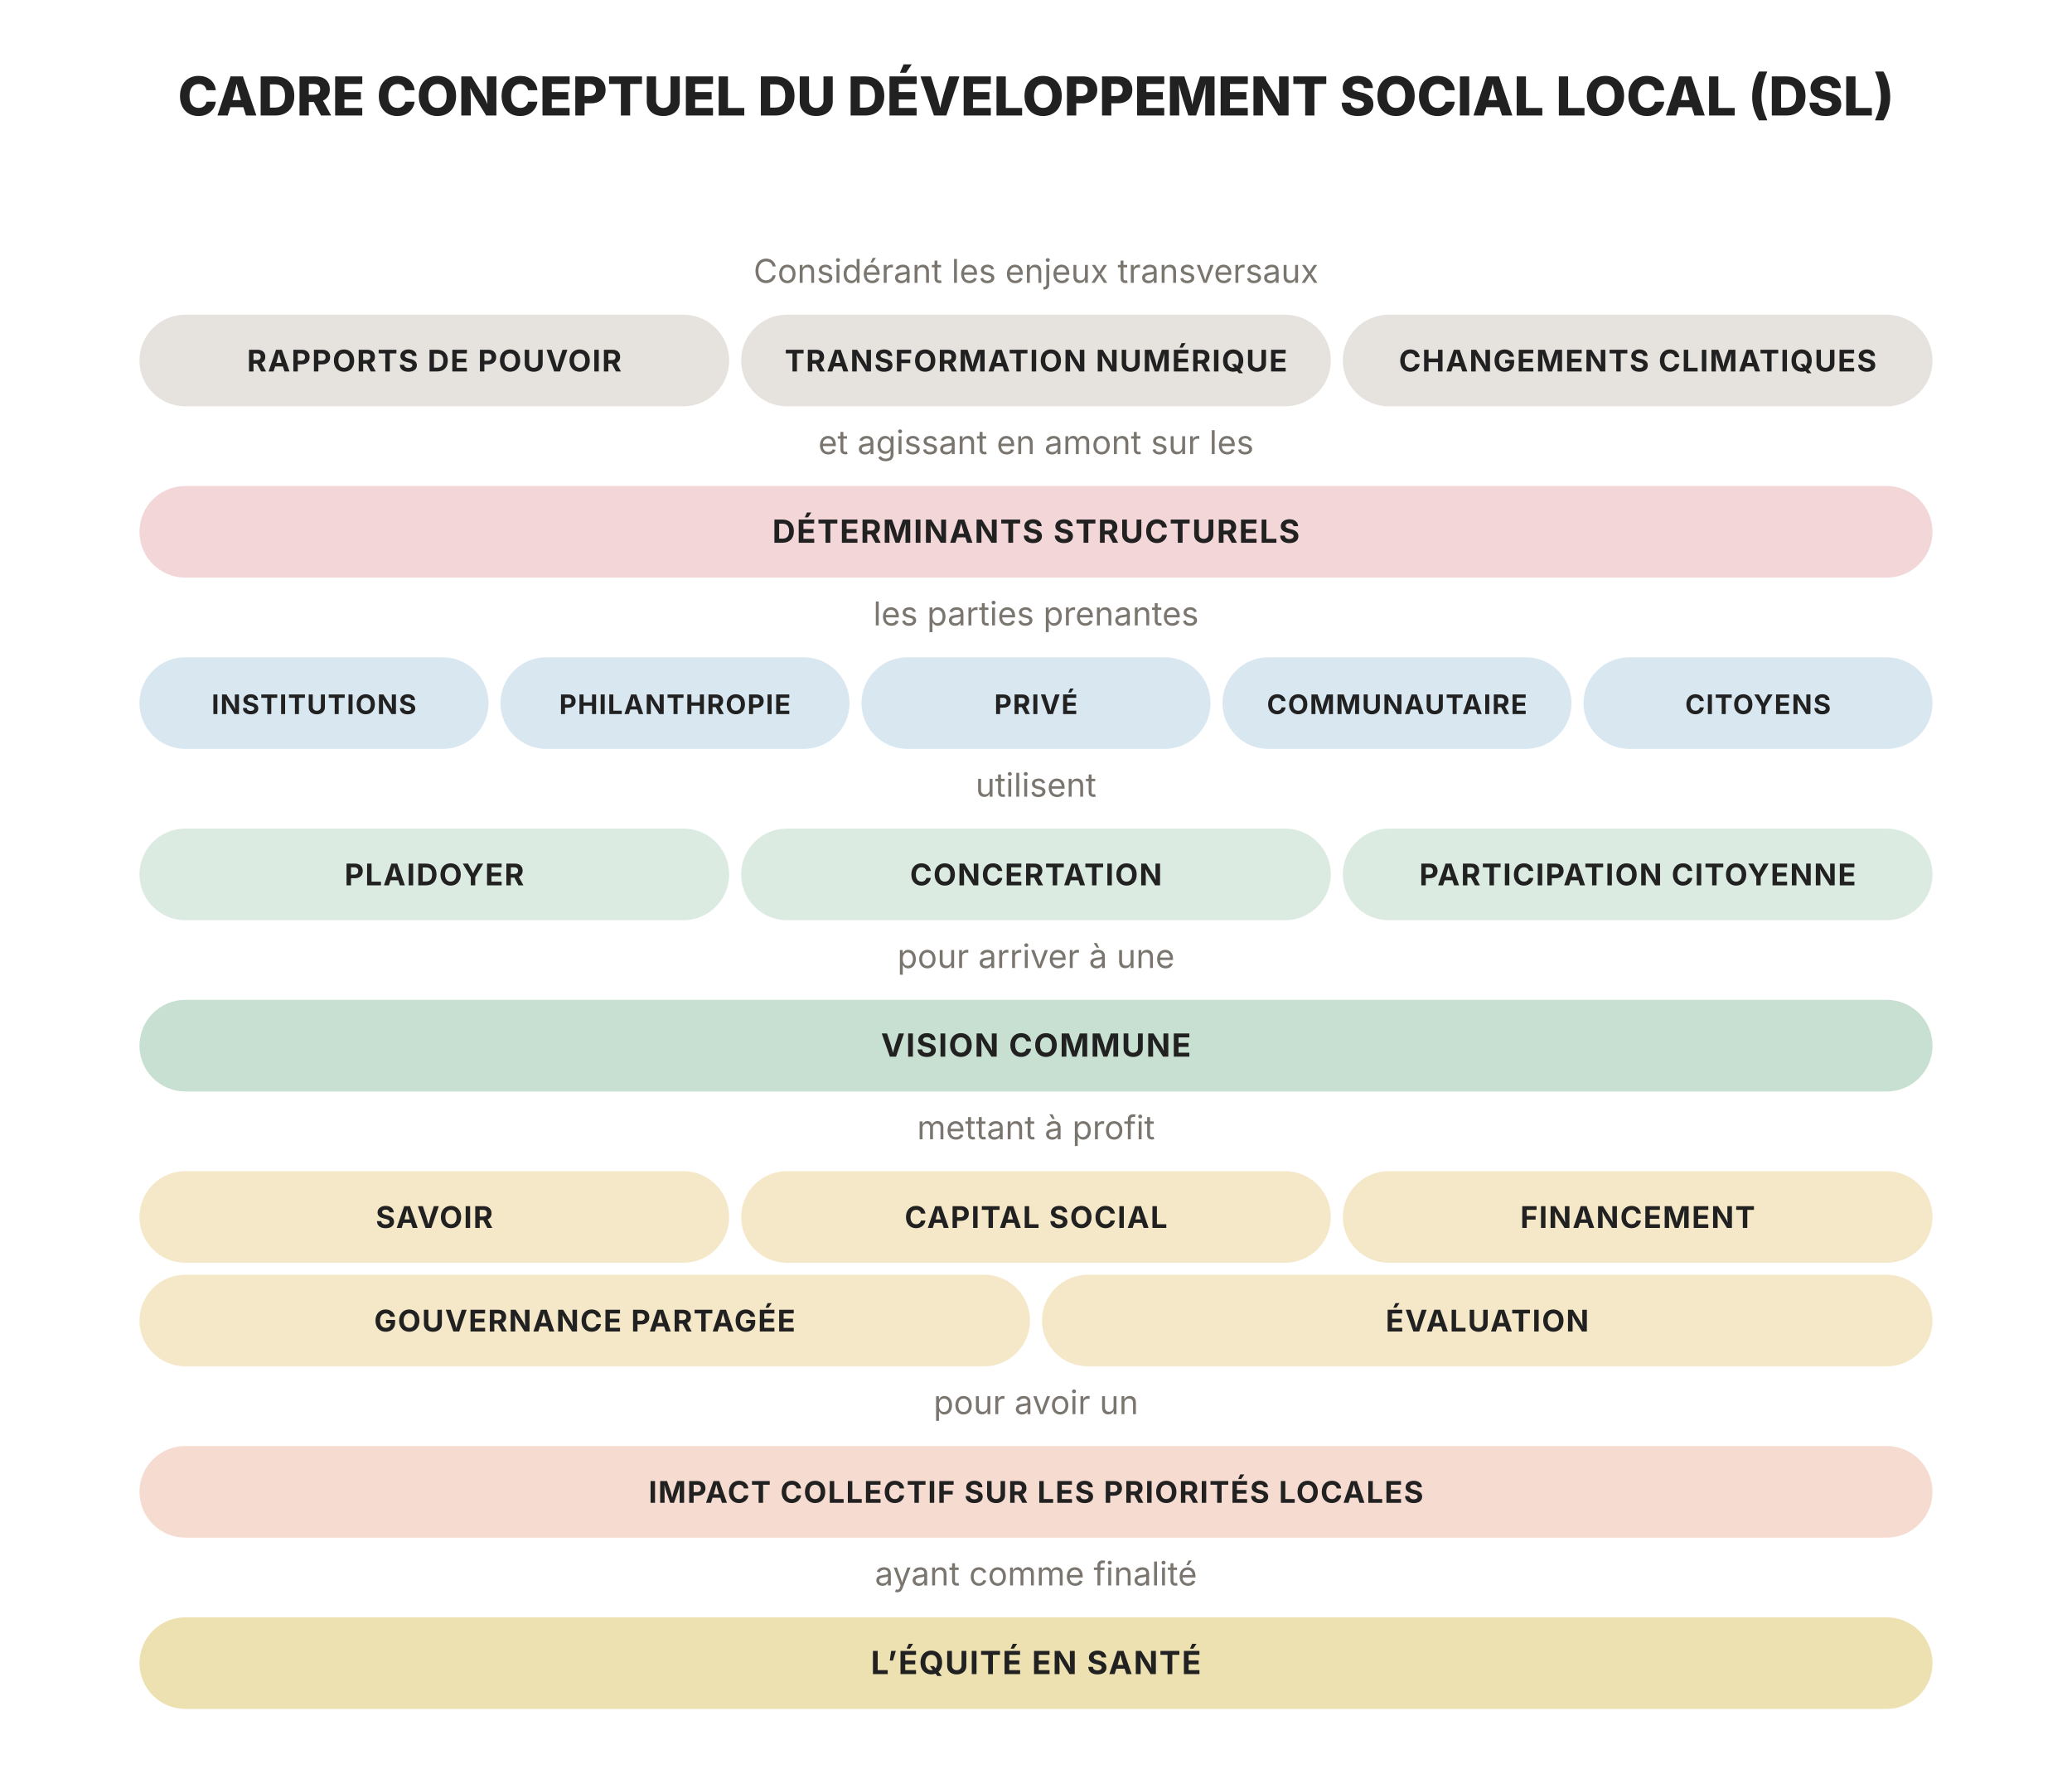
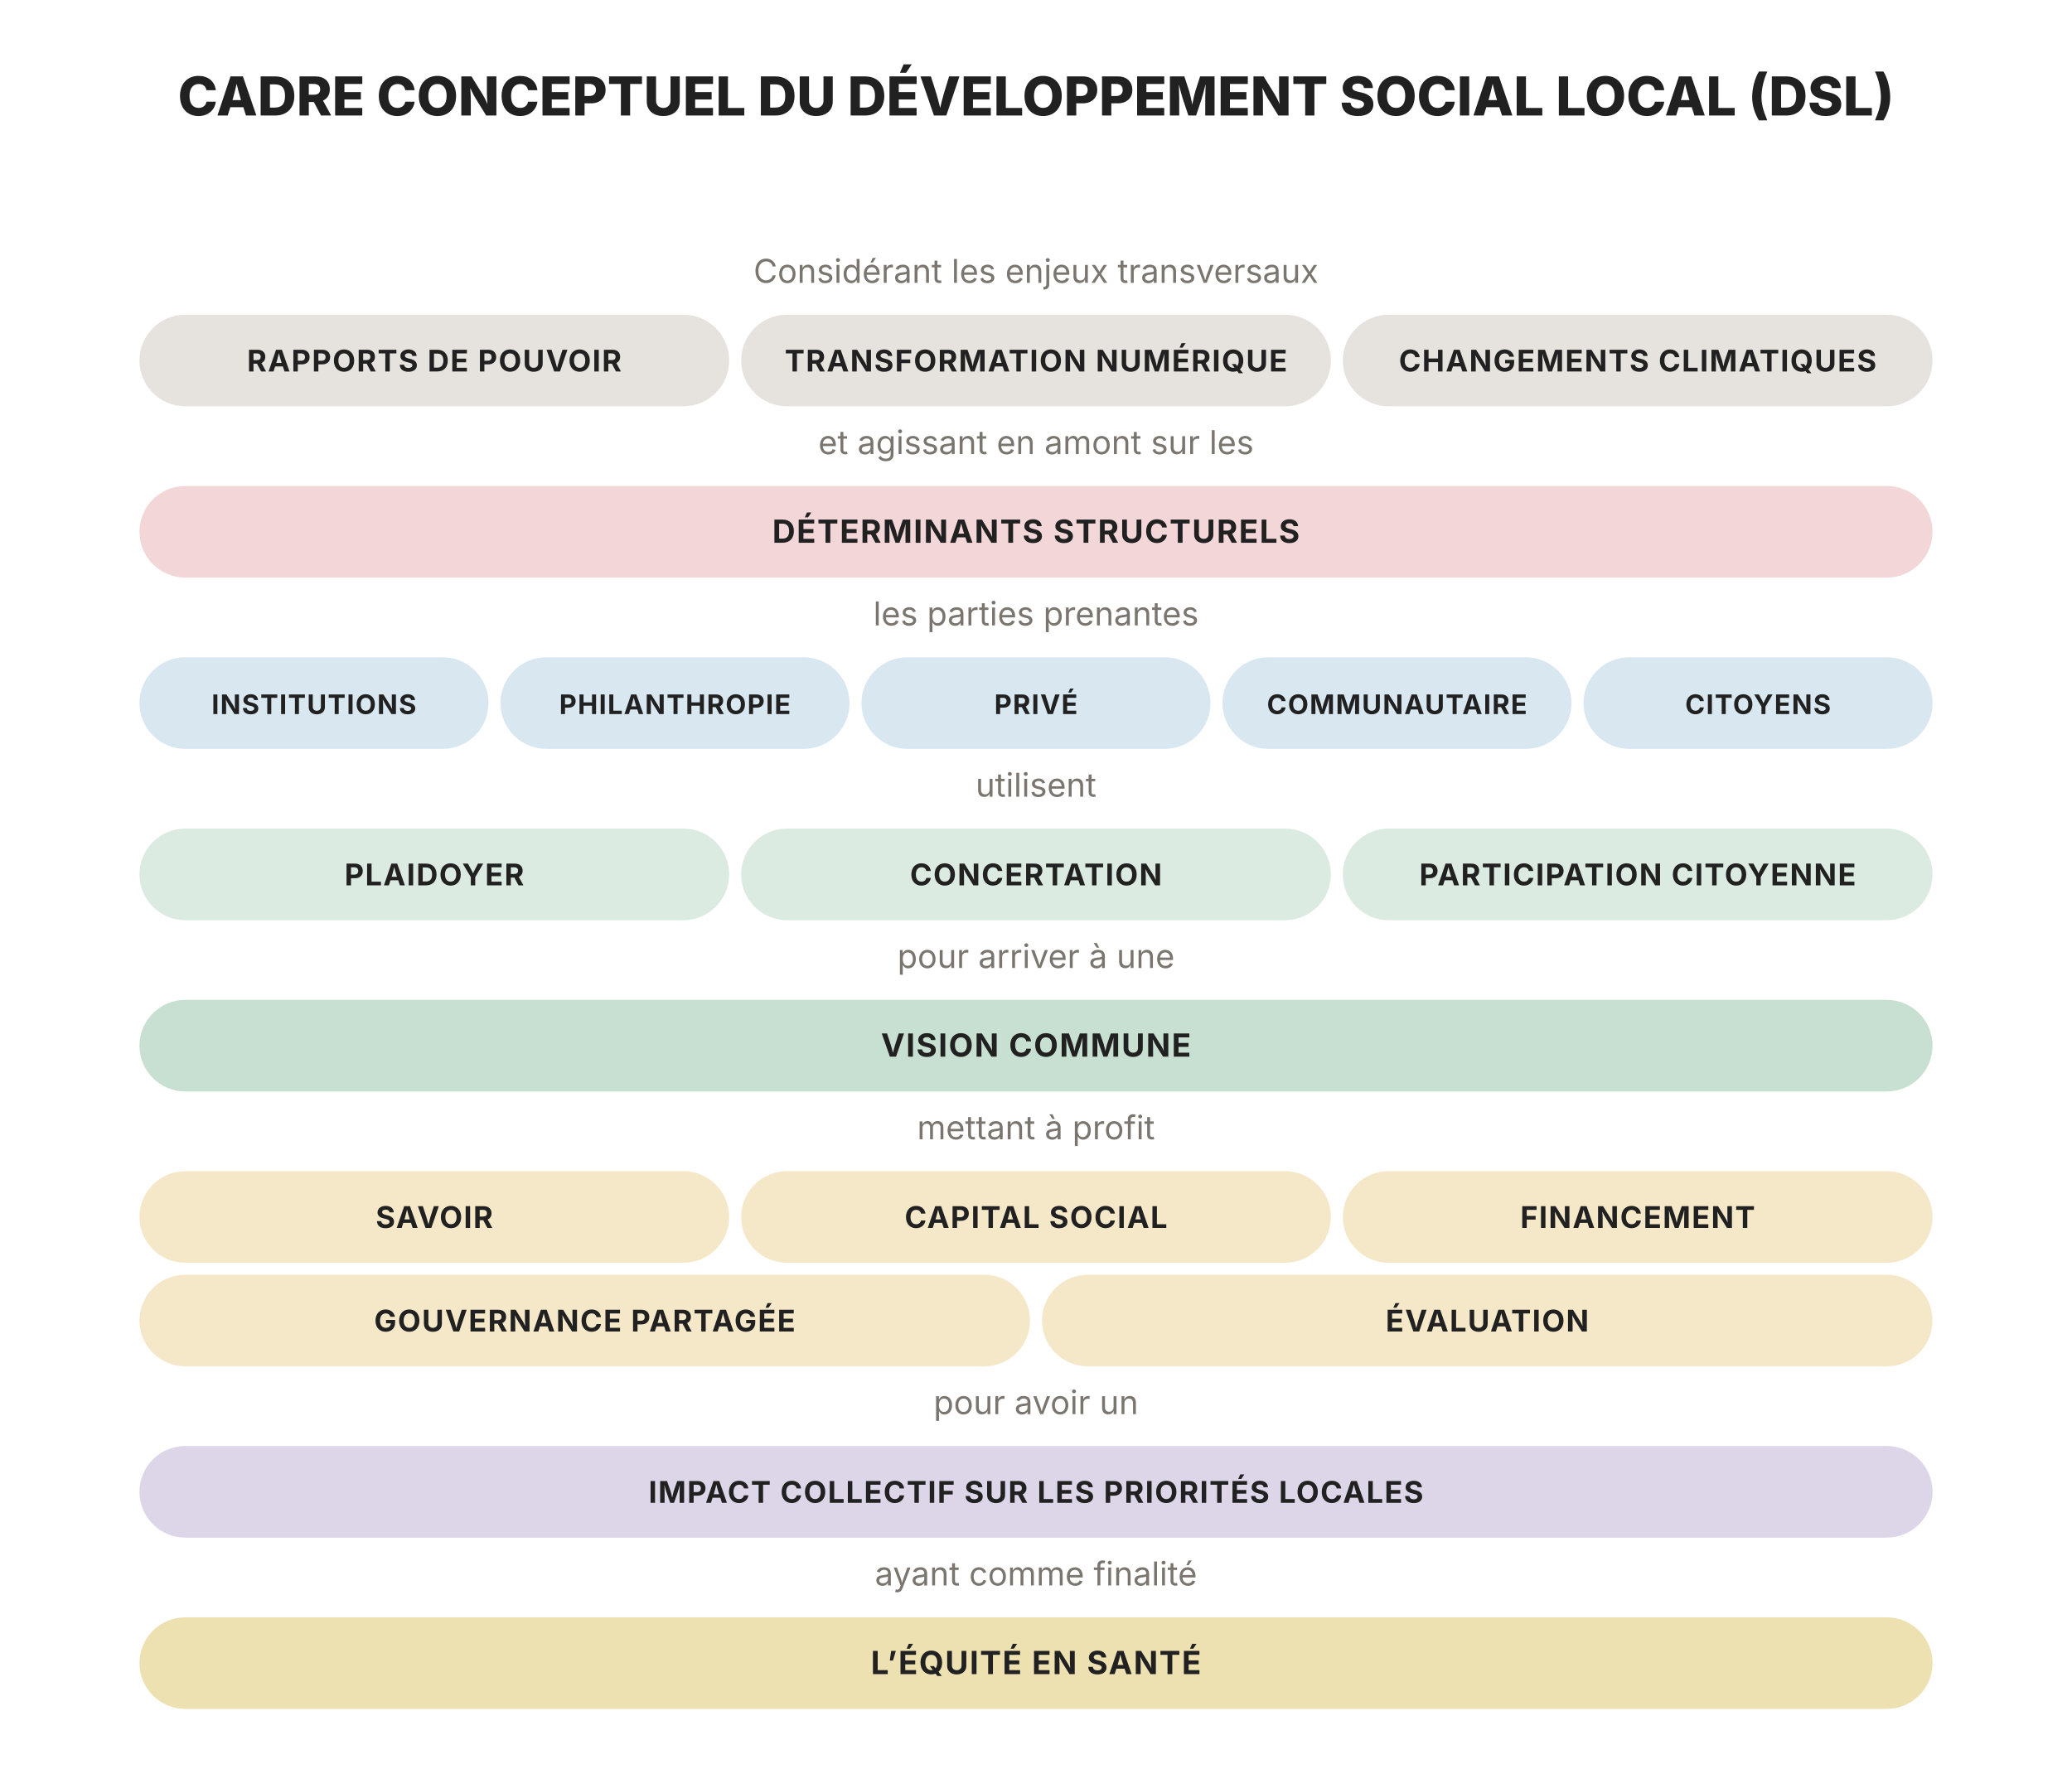
<svg xmlns="http://www.w3.org/2000/svg" viewBox="0 0 1040 888" style="font-family:Inter,Helvetica,Arial,sans-serif" role="group" aria-label="Cadre conceptuel du développement social local">
  <text x="520" y="58" text-anchor="middle" font-size="27" font-weight="800" fill="#212121">CADRE CONCEPTUEL DU DÉVELOPPEMENT SOCIAL LOCAL (DSL)</text>
  <text x="520" y="142" text-anchor="middle" font-size="16.5" fill="#7a766f">Considérant les enjeux transversaux</text>
  <g class="snode" data-node="rapports">
    <rect class="box" x="70.0" y="158" width="296.0" height="46" rx="23" fill="#e6e3de" />
    <text x="218.0" y="186.5" text-anchor="middle" font-size="15" font-weight="700" letter-spacing=".04em" fill="#212121">RAPPORTS DE POUVOIR</text>
  </g>
  <g class="snode" data-node="numerique">
    <rect class="box" x="372.0" y="158" width="296.0" height="46" rx="23" fill="#e6e3de" />
    <text x="520.0" y="186.5" text-anchor="middle" font-size="15" font-weight="700" letter-spacing=".04em" fill="#212121">TRANSFORMATION NUMÉRIQUE</text>
  </g>
  <g class="snode" data-node="climat">
    <rect class="box" x="674.0" y="158" width="296.0" height="46" rx="23" fill="#e6e3de" />
    <text x="822.0" y="186.5" text-anchor="middle" font-size="15" font-weight="700" letter-spacing=".04em" fill="#212121">CHANGEMENTS CLIMATIQUES</text>
  </g>
  <text x="520" y="228" text-anchor="middle" font-size="16.5" fill="#7a766f">et agissant en amont sur les</text>
  <g class="snode" data-node="determinants">
    <rect class="box" x="70.0" y="244" width="900.0" height="46" rx="23" fill="#f3d6d8" />
    <text x="520.0" y="272.5" text-anchor="middle" font-size="16" font-weight="700" letter-spacing=".04em" fill="#212121">DÉTERMINANTS STRUCTURELS</text>
  </g>
  <text x="520" y="314" text-anchor="middle" font-size="16.5" fill="#7a766f">les parties prenantes</text>
  <g class="snode" data-node="institutions">
    <rect class="box" x="70.0" y="330" width="175.2" height="46" rx="23" fill="#d9e7f0" />
    <text x="157.6" y="358.5" text-anchor="middle" font-size="13.5" font-weight="700" letter-spacing=".04em" fill="#212121">INSTITUTIONS</text>
  </g>
  <g class="snode" data-node="philanthropie">
    <rect class="box" x="251.2" y="330" width="175.2" height="46" rx="23" fill="#d9e7f0" />
    <text x="338.8" y="358.5" text-anchor="middle" font-size="13.5" font-weight="700" letter-spacing=".04em" fill="#212121">PHILANTHROPIE</text>
  </g>
  <g class="snode" data-node="prive">
    <rect class="box" x="432.4" y="330" width="175.2" height="46" rx="23" fill="#d9e7f0" />
    <text x="520.0" y="358.5" text-anchor="middle" font-size="13.5" font-weight="700" letter-spacing=".04em" fill="#212121">PRIVÉ</text>
  </g>
  <g class="snode" data-node="communautaire">
    <rect class="box" x="613.6" y="330" width="175.2" height="46" rx="23" fill="#d9e7f0" />
    <text x="701.2" y="358.5" text-anchor="middle" font-size="13.5" font-weight="700" letter-spacing=".04em" fill="#212121">COMMUNAUTAIRE</text>
  </g>
  <g class="snode" data-node="citoyens">
    <rect class="box" x="794.8" y="330" width="175.2" height="46" rx="23" fill="#d9e7f0" />
    <text x="882.4" y="358.5" text-anchor="middle" font-size="13.5" font-weight="700" letter-spacing=".04em" fill="#212121">CITOYENS</text>
  </g>
  <text x="520" y="400" text-anchor="middle" font-size="16.5" fill="#7a766f">utilisent</text>
  <g class="snode" data-node="plaidoyer">
    <rect class="box" x="70.0" y="416" width="296.0" height="46" rx="23" fill="#dcebe1" />
    <text x="218.0" y="444.5" text-anchor="middle" font-size="15" font-weight="700" letter-spacing=".04em" fill="#212121">PLAIDOYER</text>
  </g>
  <g class="snode" data-node="concertation">
    <rect class="box" x="372.0" y="416" width="296.0" height="46" rx="23" fill="#dcebe1" />
    <text x="520.0" y="444.5" text-anchor="middle" font-size="15" font-weight="700" letter-spacing=".04em" fill="#212121">CONCERTATION</text>
  </g>
  <g class="snode" data-node="participation">
    <rect class="box" x="674.0" y="416" width="296.0" height="46" rx="23" fill="#dcebe1" />
    <text x="822.0" y="444.5" text-anchor="middle" font-size="15" font-weight="700" letter-spacing=".04em" fill="#212121">PARTICIPATION CITOYENNE</text>
  </g>
  <text x="520" y="486" text-anchor="middle" font-size="16.5" fill="#7a766f">pour arriver à une</text>
  <g class="snode" data-node="vision">
    <rect class="box" x="70.0" y="502" width="900.0" height="46" rx="23" fill="#c8e0d1" />
    <text x="520.0" y="530.5" text-anchor="middle" font-size="16" font-weight="700" letter-spacing=".04em" fill="#212121">VISION COMMUNE</text>
  </g>
  <text x="520" y="572" text-anchor="middle" font-size="16.5" fill="#7a766f">mettant à profit</text>
  <g class="snode" data-node="savoir">
    <rect class="box" x="70.0" y="588" width="296.0" height="46" rx="23" fill="#f5e8c9" />
    <text x="218.0" y="616.5" text-anchor="middle" font-size="15" font-weight="700" letter-spacing=".04em" fill="#212121">SAVOIR</text>
  </g>
  <g class="snode" data-node="capital">
    <rect class="box" x="372.0" y="588" width="296.0" height="46" rx="23" fill="#f5e8c9" />
    <text x="520.0" y="616.5" text-anchor="middle" font-size="15" font-weight="700" letter-spacing=".04em" fill="#212121">CAPITAL SOCIAL</text>
  </g>
  <g class="snode" data-node="financement">
    <rect class="box" x="674.0" y="588" width="296.0" height="46" rx="23" fill="#f5e8c9" />
    <text x="822.0" y="616.5" text-anchor="middle" font-size="15" font-weight="700" letter-spacing=".04em" fill="#212121">FINANCEMENT</text>
  </g>
  <g class="snode" data-node="gouvernance">
    <rect class="box" x="70.0" y="640" width="447.0" height="46" rx="23" fill="#f5e8c9" />
    <text x="293.5" y="668.5" text-anchor="middle" font-size="15" font-weight="700" letter-spacing=".04em" fill="#212121">GOUVERNANCE PARTAGÉE</text>
  </g>
  <g class="snode" data-node="evaluation">
    <rect class="box" x="523.0" y="640" width="447.0" height="46" rx="23" fill="#f5e8c9" />
    <text x="746.5" y="668.5" text-anchor="middle" font-size="15" font-weight="700" letter-spacing=".04em" fill="#212121">ÉVALUATION</text>
  </g>
  <text x="520" y="710" text-anchor="middle" font-size="16.5" fill="#7a766f">pour avoir un</text>
  <g class="snode" data-node="impact">
-     <rect class="box" x="70.0" y="726" width="900.0" height="46" rx="23" fill="#f6dcd0" />
+     <rect class="box" x="70.0" y="726" width="900.0" height="46" rx="23" fill="#dcd6e8" />
    <text x="520.0" y="754.5" text-anchor="middle" font-size="15" font-weight="700" letter-spacing=".04em" fill="#212121">IMPACT COLLECTIF SUR LES PRIORITÉS LOCALES</text>
  </g>
  <text x="520" y="796" text-anchor="middle" font-size="16.5" fill="#7a766f">ayant comme finalité</text>
  <g class="snode" data-node="equite">
    <rect class="box" x="70.0" y="812" width="900.0" height="46" rx="23" fill="#ede1b2" />
    <text x="520.0" y="840.5" text-anchor="middle" font-size="16" font-weight="700" letter-spacing=".04em" fill="#212121">L’ÉQUITÉ EN SANTÉ</text>
  </g>
</svg>
